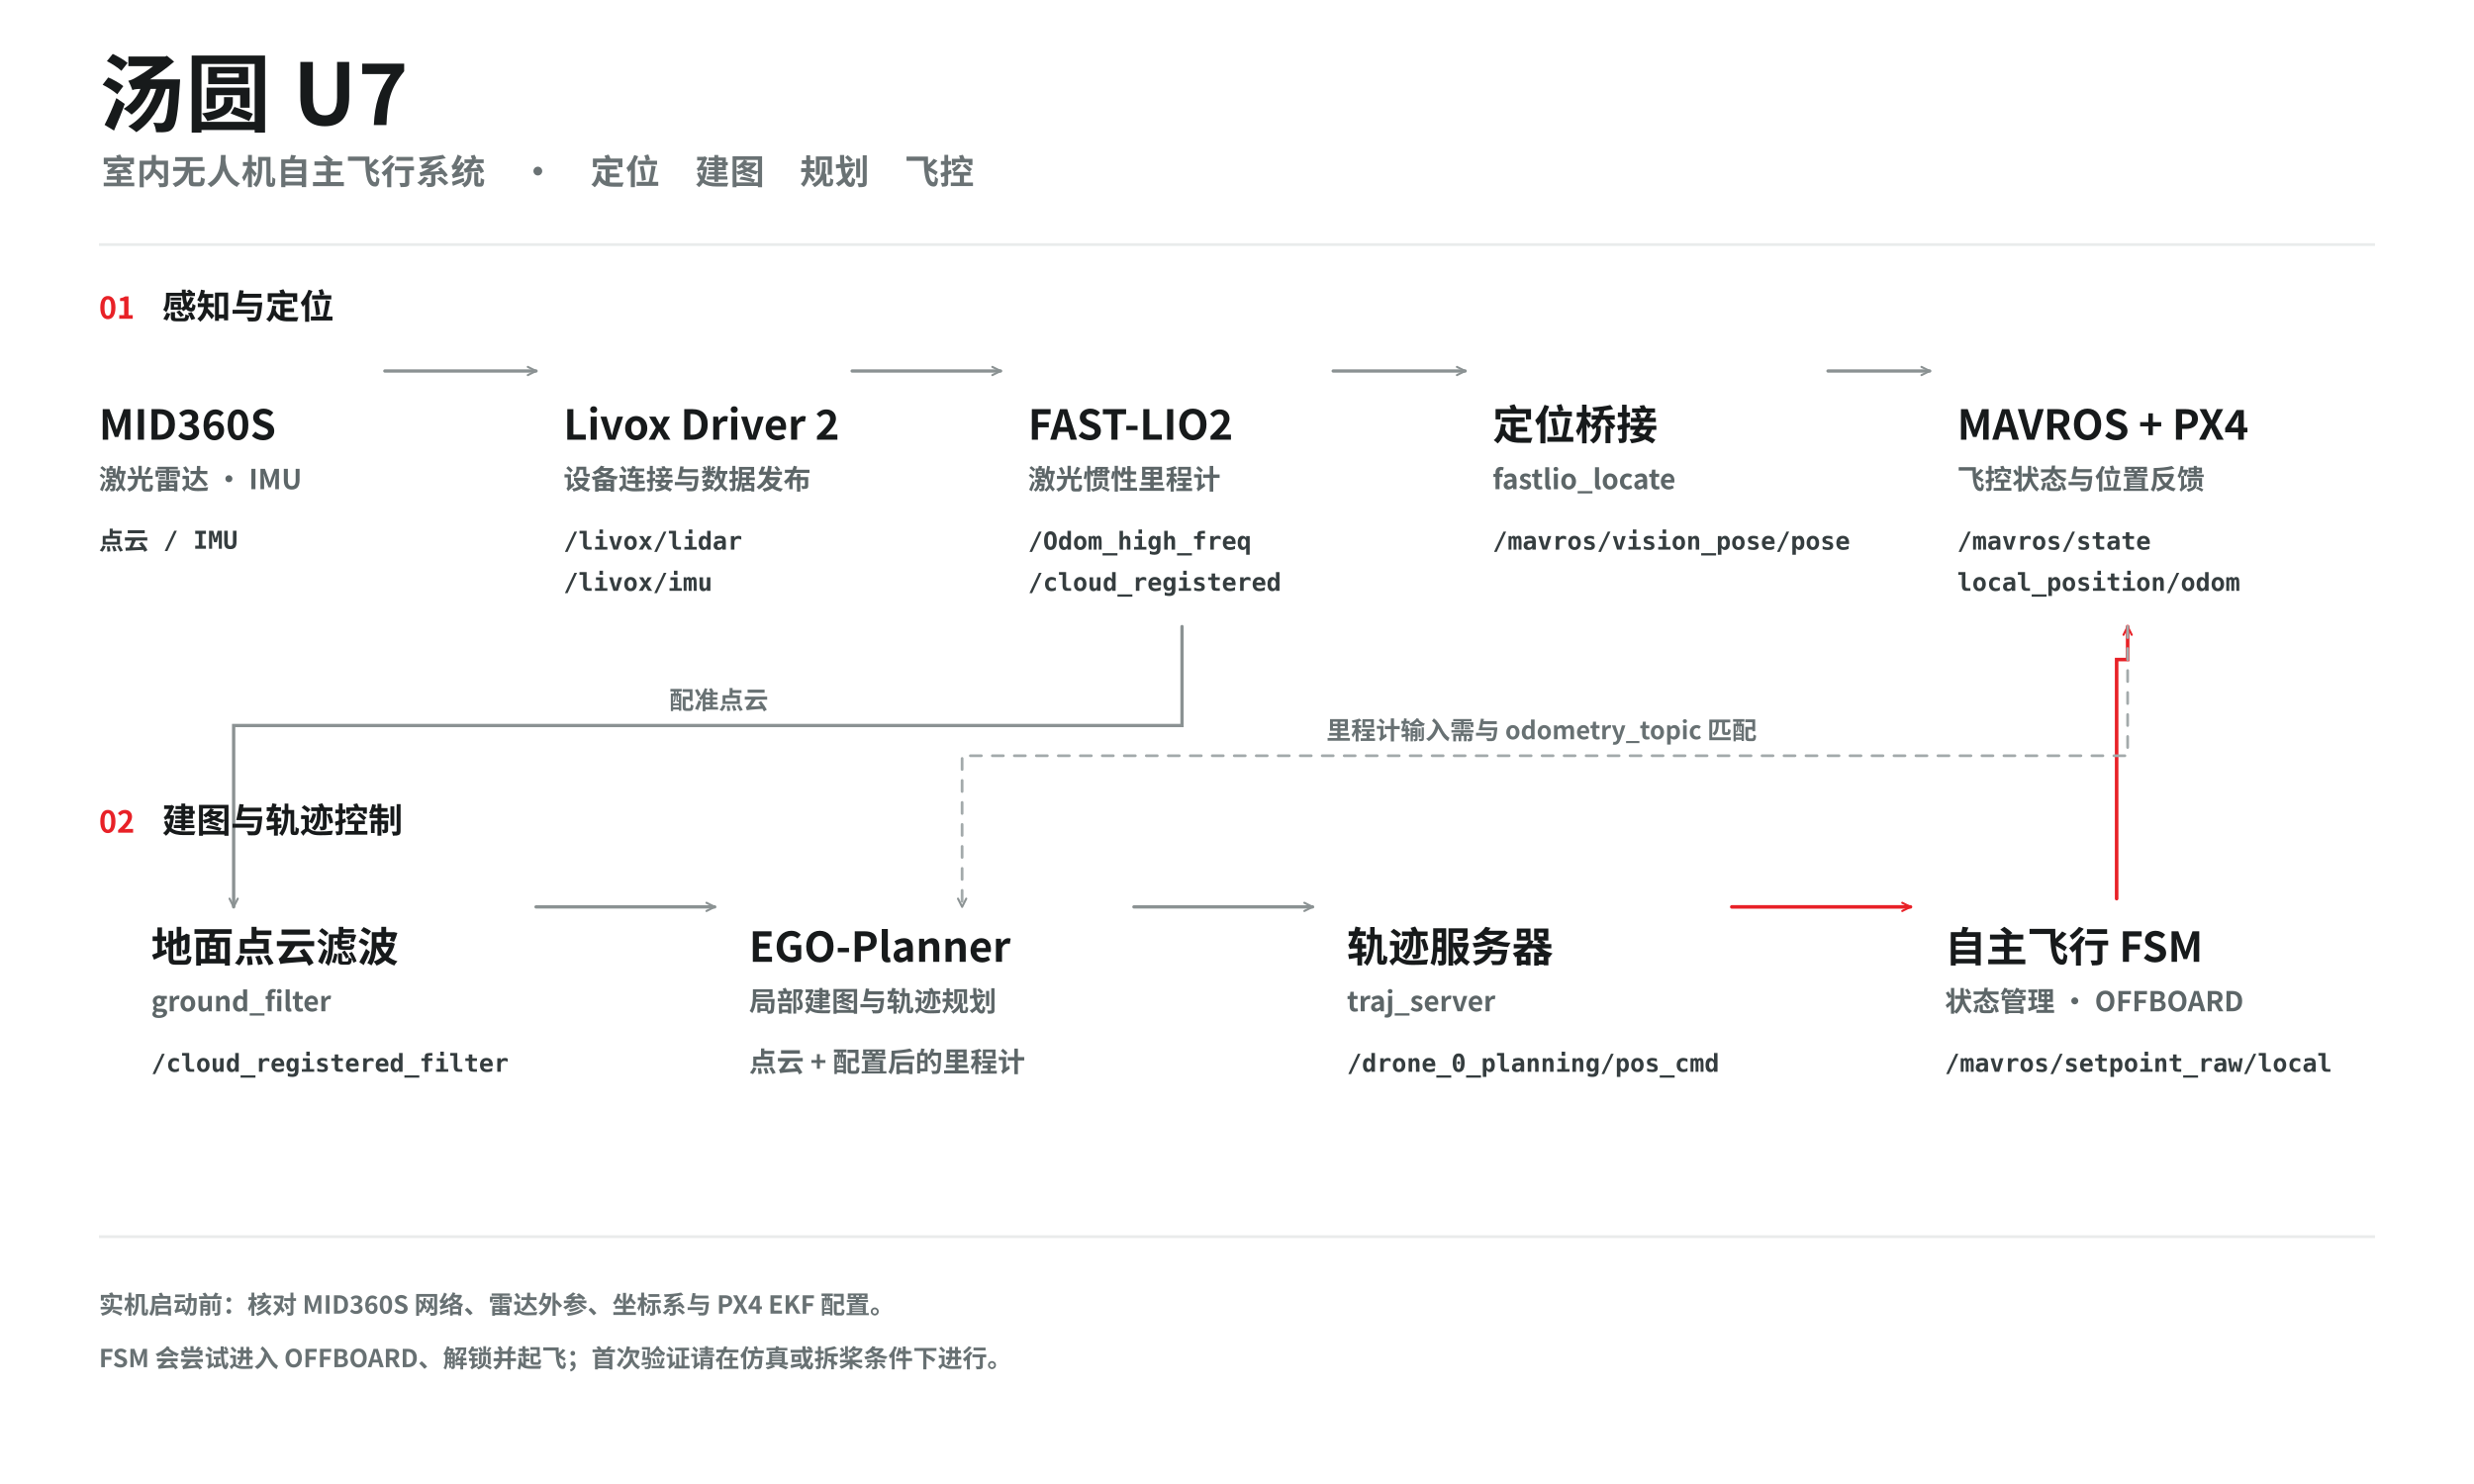
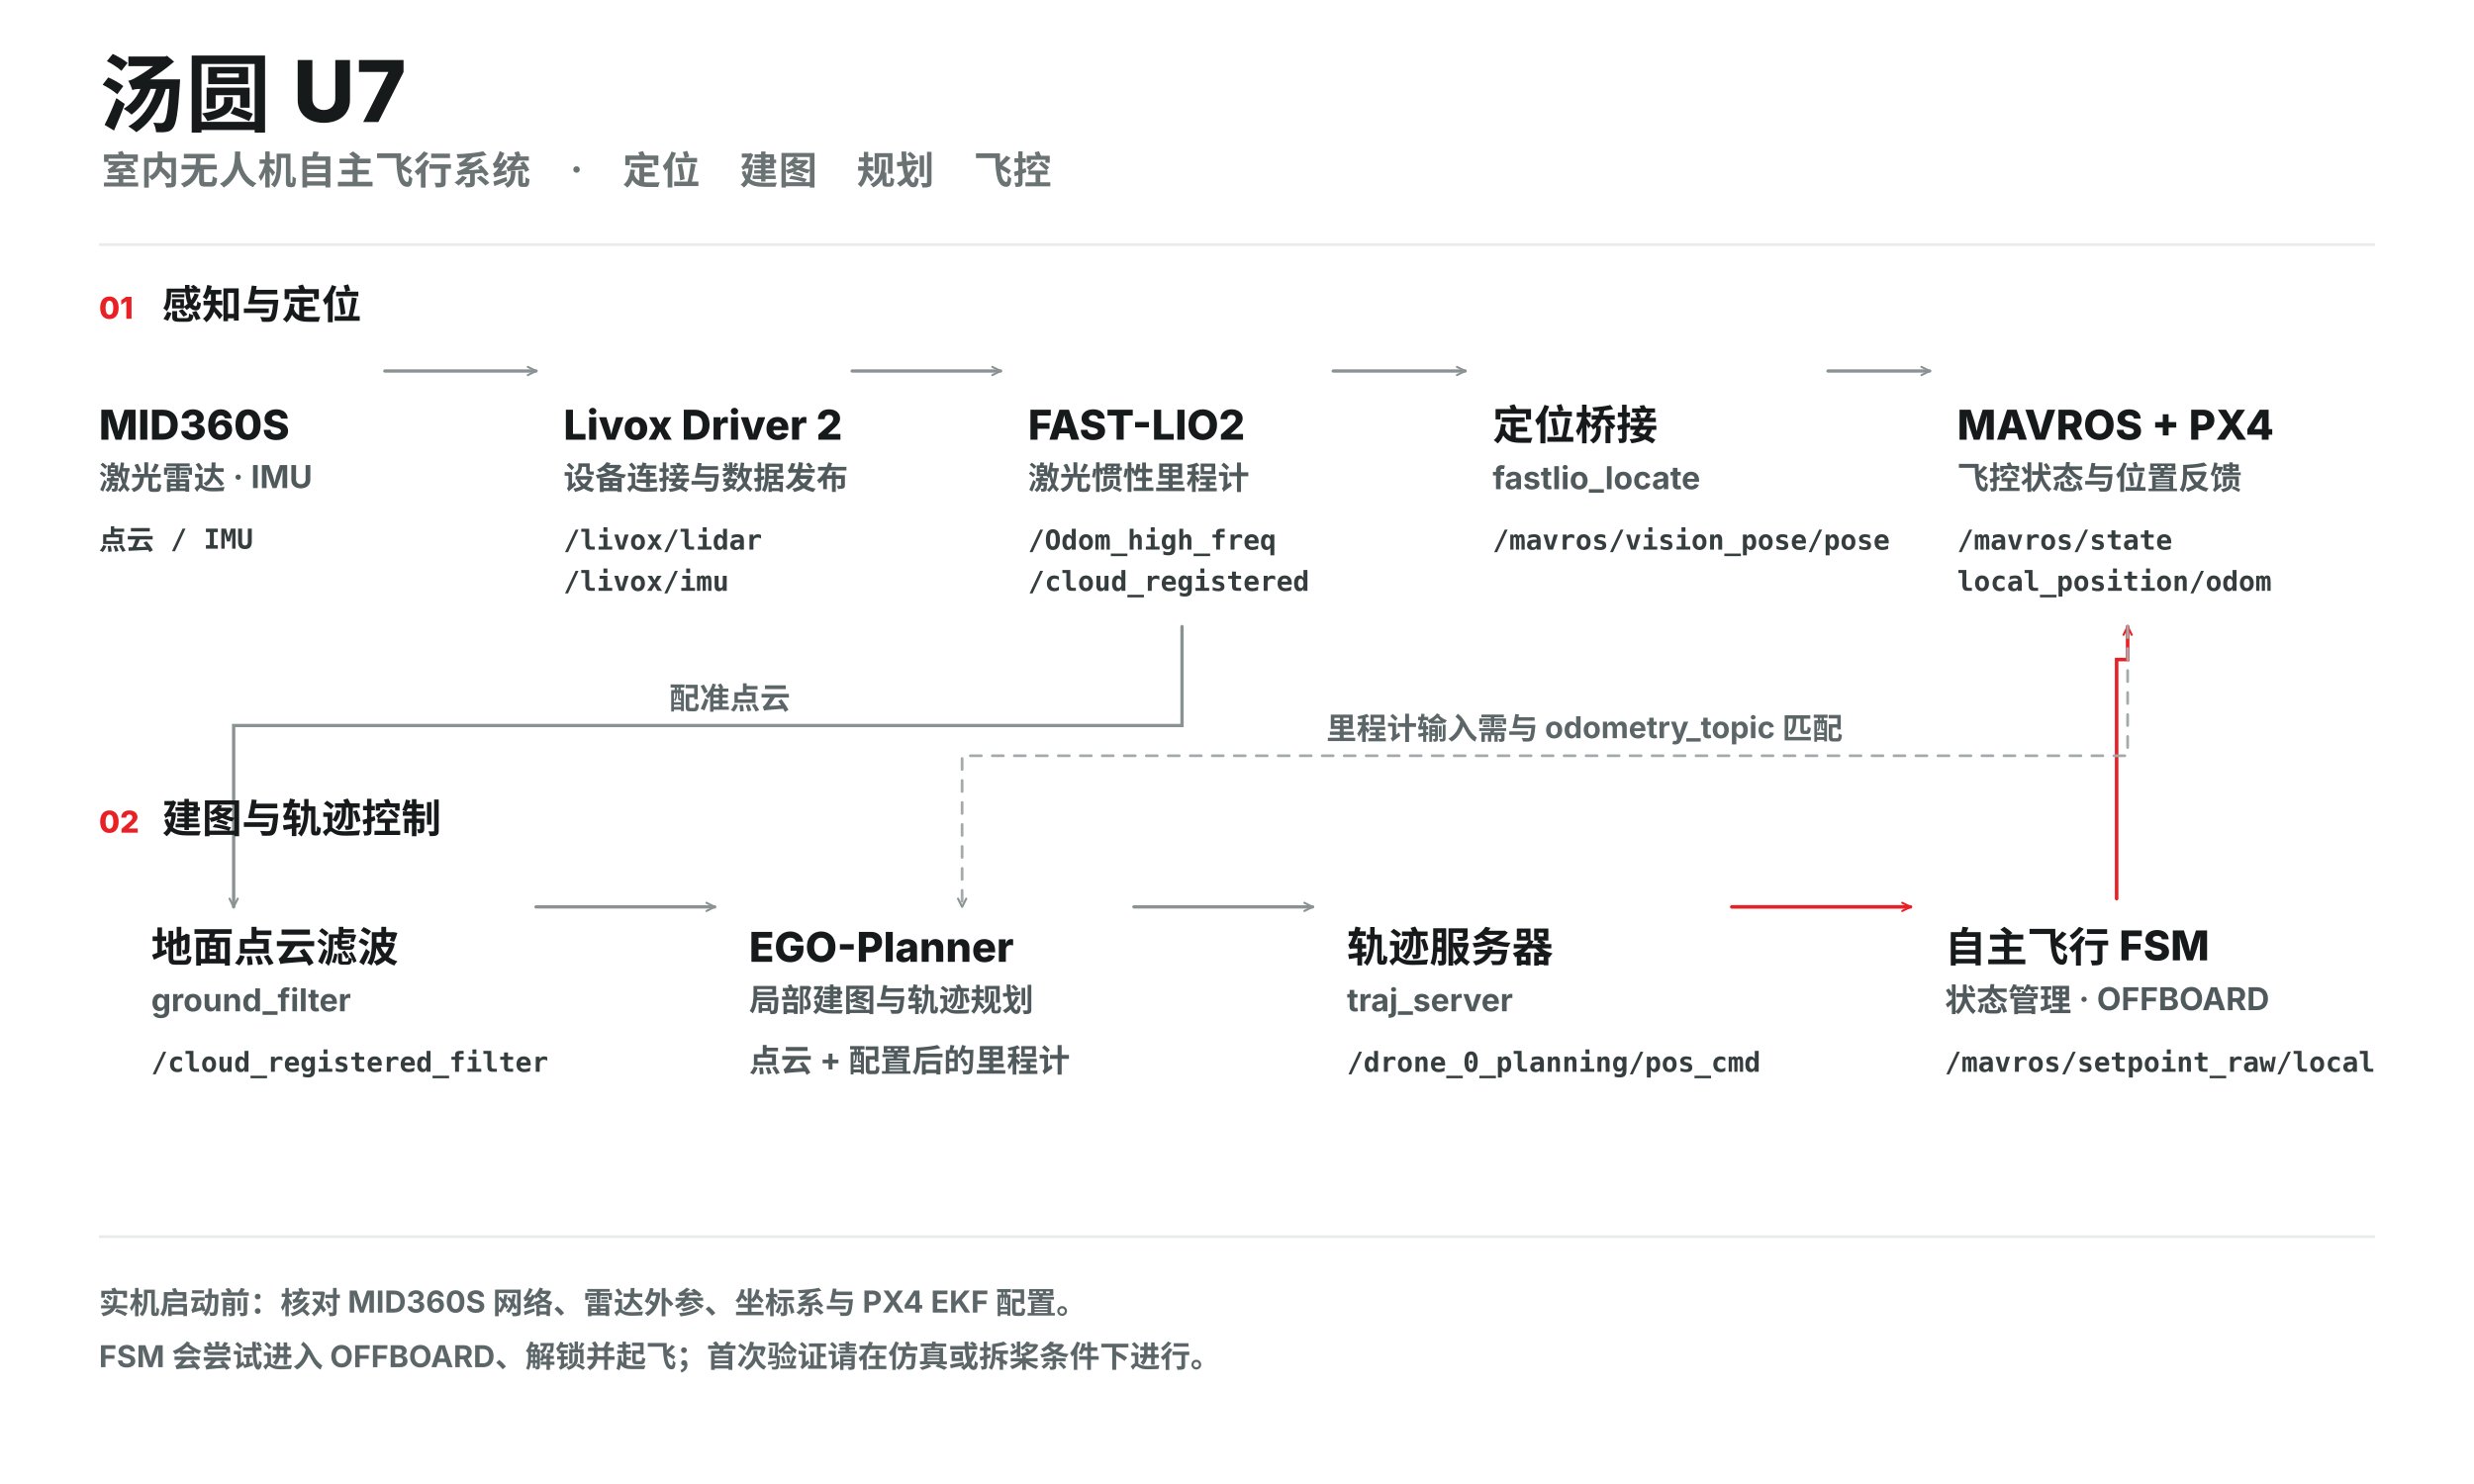
<svg xmlns="http://www.w3.org/2000/svg" width="1800" height="1080" viewBox="0 0 1800 1080" role="img" aria-labelledby="title desc">
  <defs>
    <marker id="arrow-gray" markerWidth="8" markerHeight="8" markerUnits="userSpaceOnUse" refX="7" refY="4" orient="auto">
      <path d="M1 1L7 4L1 7" fill="none" stroke="#8b9293" stroke-width="1.5" stroke-linecap="round" stroke-linejoin="round" />
    </marker>
    <marker id="arrow-red" markerWidth="8" markerHeight="8" markerUnits="userSpaceOnUse" refX="7" refY="4" orient="auto">
      <path d="M1 1L7 4L1 7" fill="none" stroke="#e82127" stroke-width="1.5" stroke-linecap="round" stroke-linejoin="round" />
    </marker>
    <style>
-       text { font-family: "SF Pro Rounded", "Arial Rounded MT Bold", "Microsoft YaHei", "Noto Sans CJK SC", sans-serif; }
+       text { font-family: "Inter", "HarmonyOS Sans SC", "MiSans", "Microsoft YaHei UI", "Noto Sans CJK SC", sans-serif; }
      .brand { fill:#171a1b; font-size:62px; font-weight:800; letter-spacing:1px; }
-       .subtitle { fill:#6a7274; font-size:25px; font-weight:600; letter-spacing:0.4px; }
-       .section { fill:#171a1b; font-size:25px; font-weight:800; }
+       .subtitle { fill:#6a7274; font-size:28px; font-weight:650; letter-spacing:0.4px; }
+       .section { fill:#171a1b; font-size:29px; font-weight:800; }
      .number { fill:#e82127; font-size:22px; font-weight:800; }
      .name { fill:#171a1b; font-size:30px; font-weight:800; }
-       .desc { fill:#5d6668; font-size:20px; font-weight:600; }
-       .topic { fill:#353d3f; font-family:Consolas, "Cascadia Code", monospace; font-size:18px; font-weight:600; }
-       .foot { fill:#687173; font-size:18px; font-weight:600; }
+       .desc { fill:#505a5c; font-size:23px; font-weight:650; }
+       .topic { fill:#353d3f; font-family:Consolas, "Cascadia Code", monospace; font-size:20px; font-weight:600; }
+       .foot { fill:#5c6668; font-size:22px; font-weight:650; }
      .line { fill:none; stroke:#8b9293; stroke-width:2.4; stroke-linecap:round; marker-end:url(#arrow-gray); }
      .mainline { fill:none; stroke:#e82127; stroke-width:2.6; stroke-linecap:round; marker-end:url(#arrow-red); }
      .feedback { fill:none; stroke:#a3aaab; stroke-width:2; stroke-dasharray:8 8; stroke-linecap:round; marker-end:url(#arrow-gray); }
    </style>
  </defs>
  <rect width="1800" height="1080" fill="#ffffff" />
  <text x="72" y="91" class="brand">汤圆 U7</text>
  <text x="74" y="134" class="subtitle">室内无人机自主飞行系统　·　定位　建图　规划　飞控</text>
  <path d="M72 178H1728" stroke="#e9ebeb" stroke-width="2" />
  <text x="72" y="232" class="number">01</text>
  <text x="118" y="232" class="section">感知与定位</text>
  <g>
    <text x="72" y="320" class="name">MID360S</text>
    <text x="72" y="356" class="desc">激光雷达 · IMU</text>
    <text x="72" y="400" class="topic">点云 / IMU</text>
    <text x="410" y="320" class="name">Livox Driver 2</text>
    <text x="410" y="356" class="desc">设备连接与数据发布</text>
    <text x="410" y="400" class="topic">/livox/lidar</text>
    <text x="410" y="430" class="topic">/livox/imu</text>
    <text x="748" y="320" class="name">FAST-LIO2</text>
    <text x="748" y="356" class="desc">激光惯性里程计</text>
    <text x="748" y="400" class="topic">/Odom_high_freq</text>
    <text x="748" y="430" class="topic">/cloud_registered</text>
    <text x="1086" y="320" class="name">定位桥接</text>
    <text x="1086" y="356" class="desc">fastlio_locate</text>
    <text x="1086" y="400" class="topic">/mavros/vision_pose/pose</text>
    <text x="1424" y="320" class="name">MAVROS + PX4</text>
    <text x="1424" y="356" class="desc">飞控状态与位置反馈</text>
    <text x="1424" y="400" class="topic">/mavros/state</text>
    <text x="1424" y="430" class="topic">local_position/odom</text>
  </g>
  <path d="M280 270H390" class="line" />
  <path d="M620 270H728" class="line" />
  <path d="M970 270H1066" class="line" />
  <path d="M1330 270H1404" class="line" />
  <path d="M860 456V528H170V660" class="line" />
  <text x="487" y="516" class="foot">配准点云</text>
  <text x="72" y="606" class="number">02</text>
  <text x="118" y="606" class="section">建图与轨迹控制</text>
  <g>
    <text x="110" y="700" class="name">地面点云滤波</text>
    <text x="110" y="736" class="desc">ground_filter</text>
    <text x="110" y="780" class="topic">/cloud_registered_filter</text>
    <text x="545" y="700" class="name">EGO-Planner</text>
    <text x="545" y="736" class="desc">局部建图与轨迹规划</text>
    <text x="545" y="780" class="desc">点云 + 配置后的里程计</text>
    <text x="980" y="700" class="name">轨迹服务器</text>
    <text x="980" y="736" class="desc">traj_server</text>
    <text x="980" y="780" class="topic">/drone_0_planning/pos_cmd</text>
    <text x="1415" y="700" class="name">自主飞行 FSM</text>
    <text x="1415" y="736" class="desc">状态管理 · OFFBOARD</text>
    <text x="1415" y="780" class="topic">/mavros/setpoint_raw/local</text>
  </g>
  <path d="M390 660H520" class="line" />
  <path d="M825 660H955" class="line" />
  <path d="M1260 660H1390" class="mainline" />
  <path d="M1540 654V480H1548V456" class="mainline" />
  <path d="M1548 456V550H700V660" class="feedback" />
  <text x="965" y="538" class="foot">里程计输入需与 odometry_topic 匹配</text>
  <path d="M72 900H1728" stroke="#e9ebeb" stroke-width="2" />
  <text x="72" y="956" class="foot">实机启动前：核对 MID360S 网络、雷达外参、坐标系与 PX4 EKF 配置。</text>
  <text x="72" y="995" class="foot">FSM 会尝试进入 OFFBOARD、解锁并起飞；首次验证请在仿真或拆桨条件下进行。</text>
</svg>
